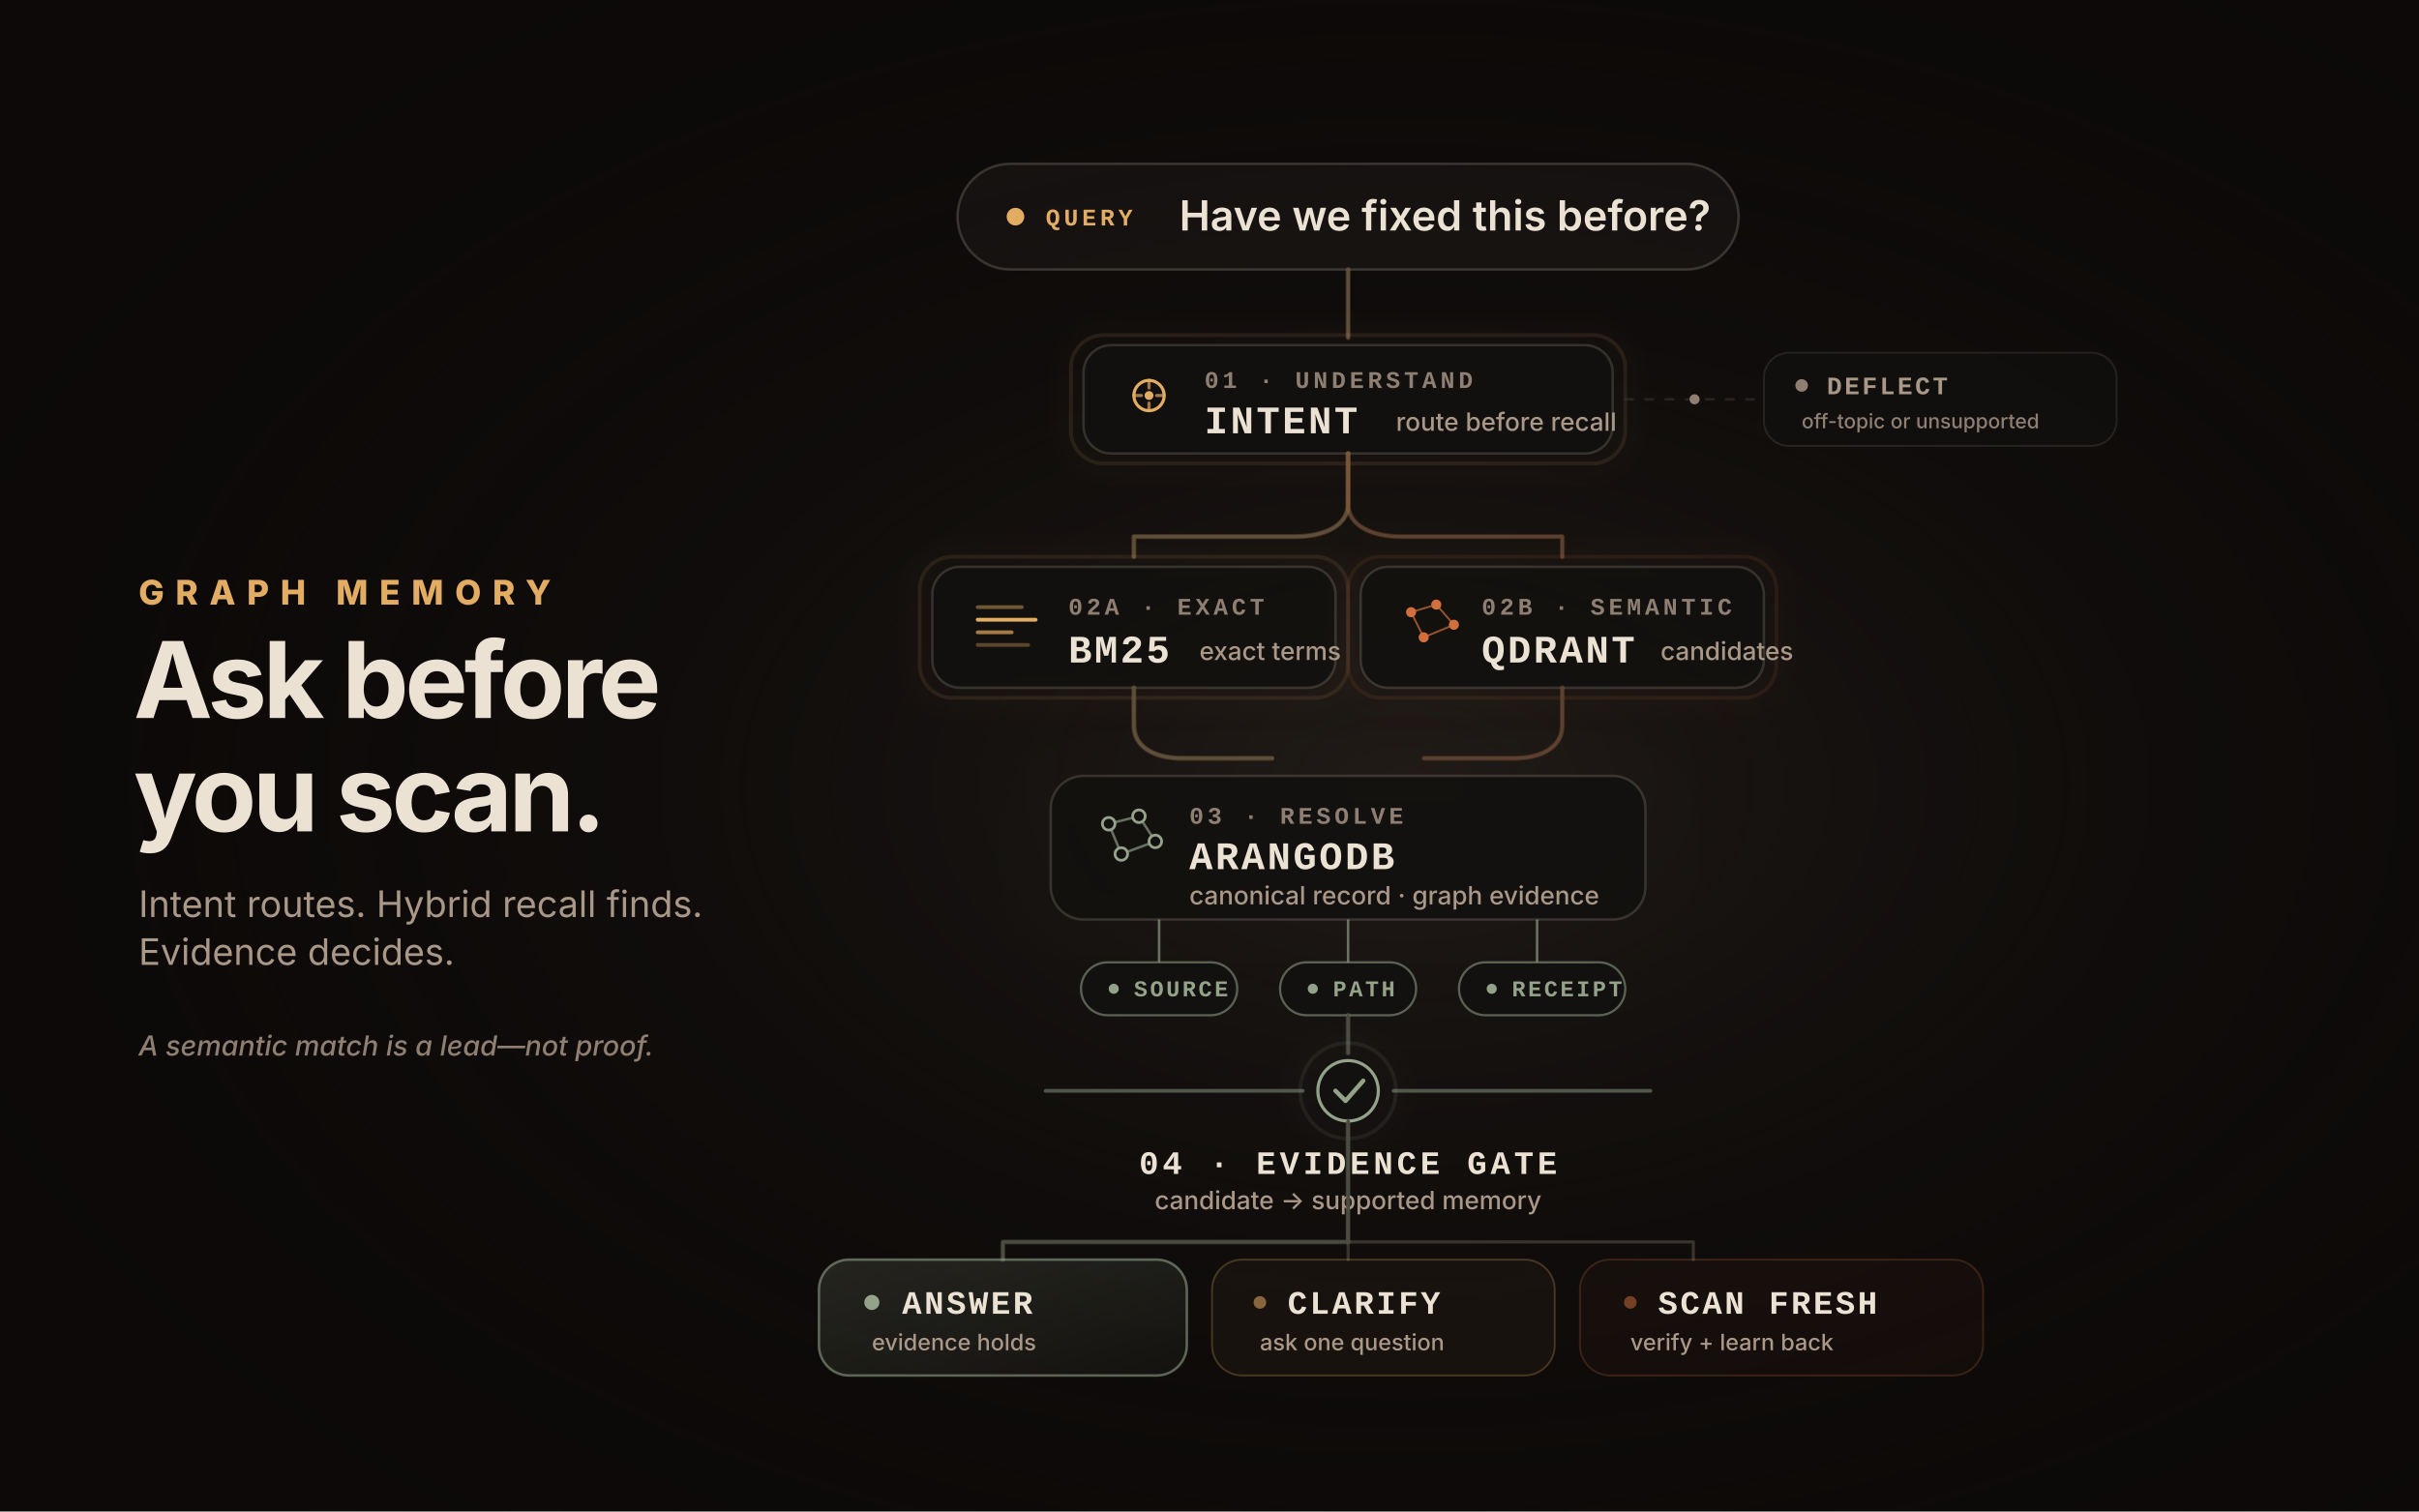
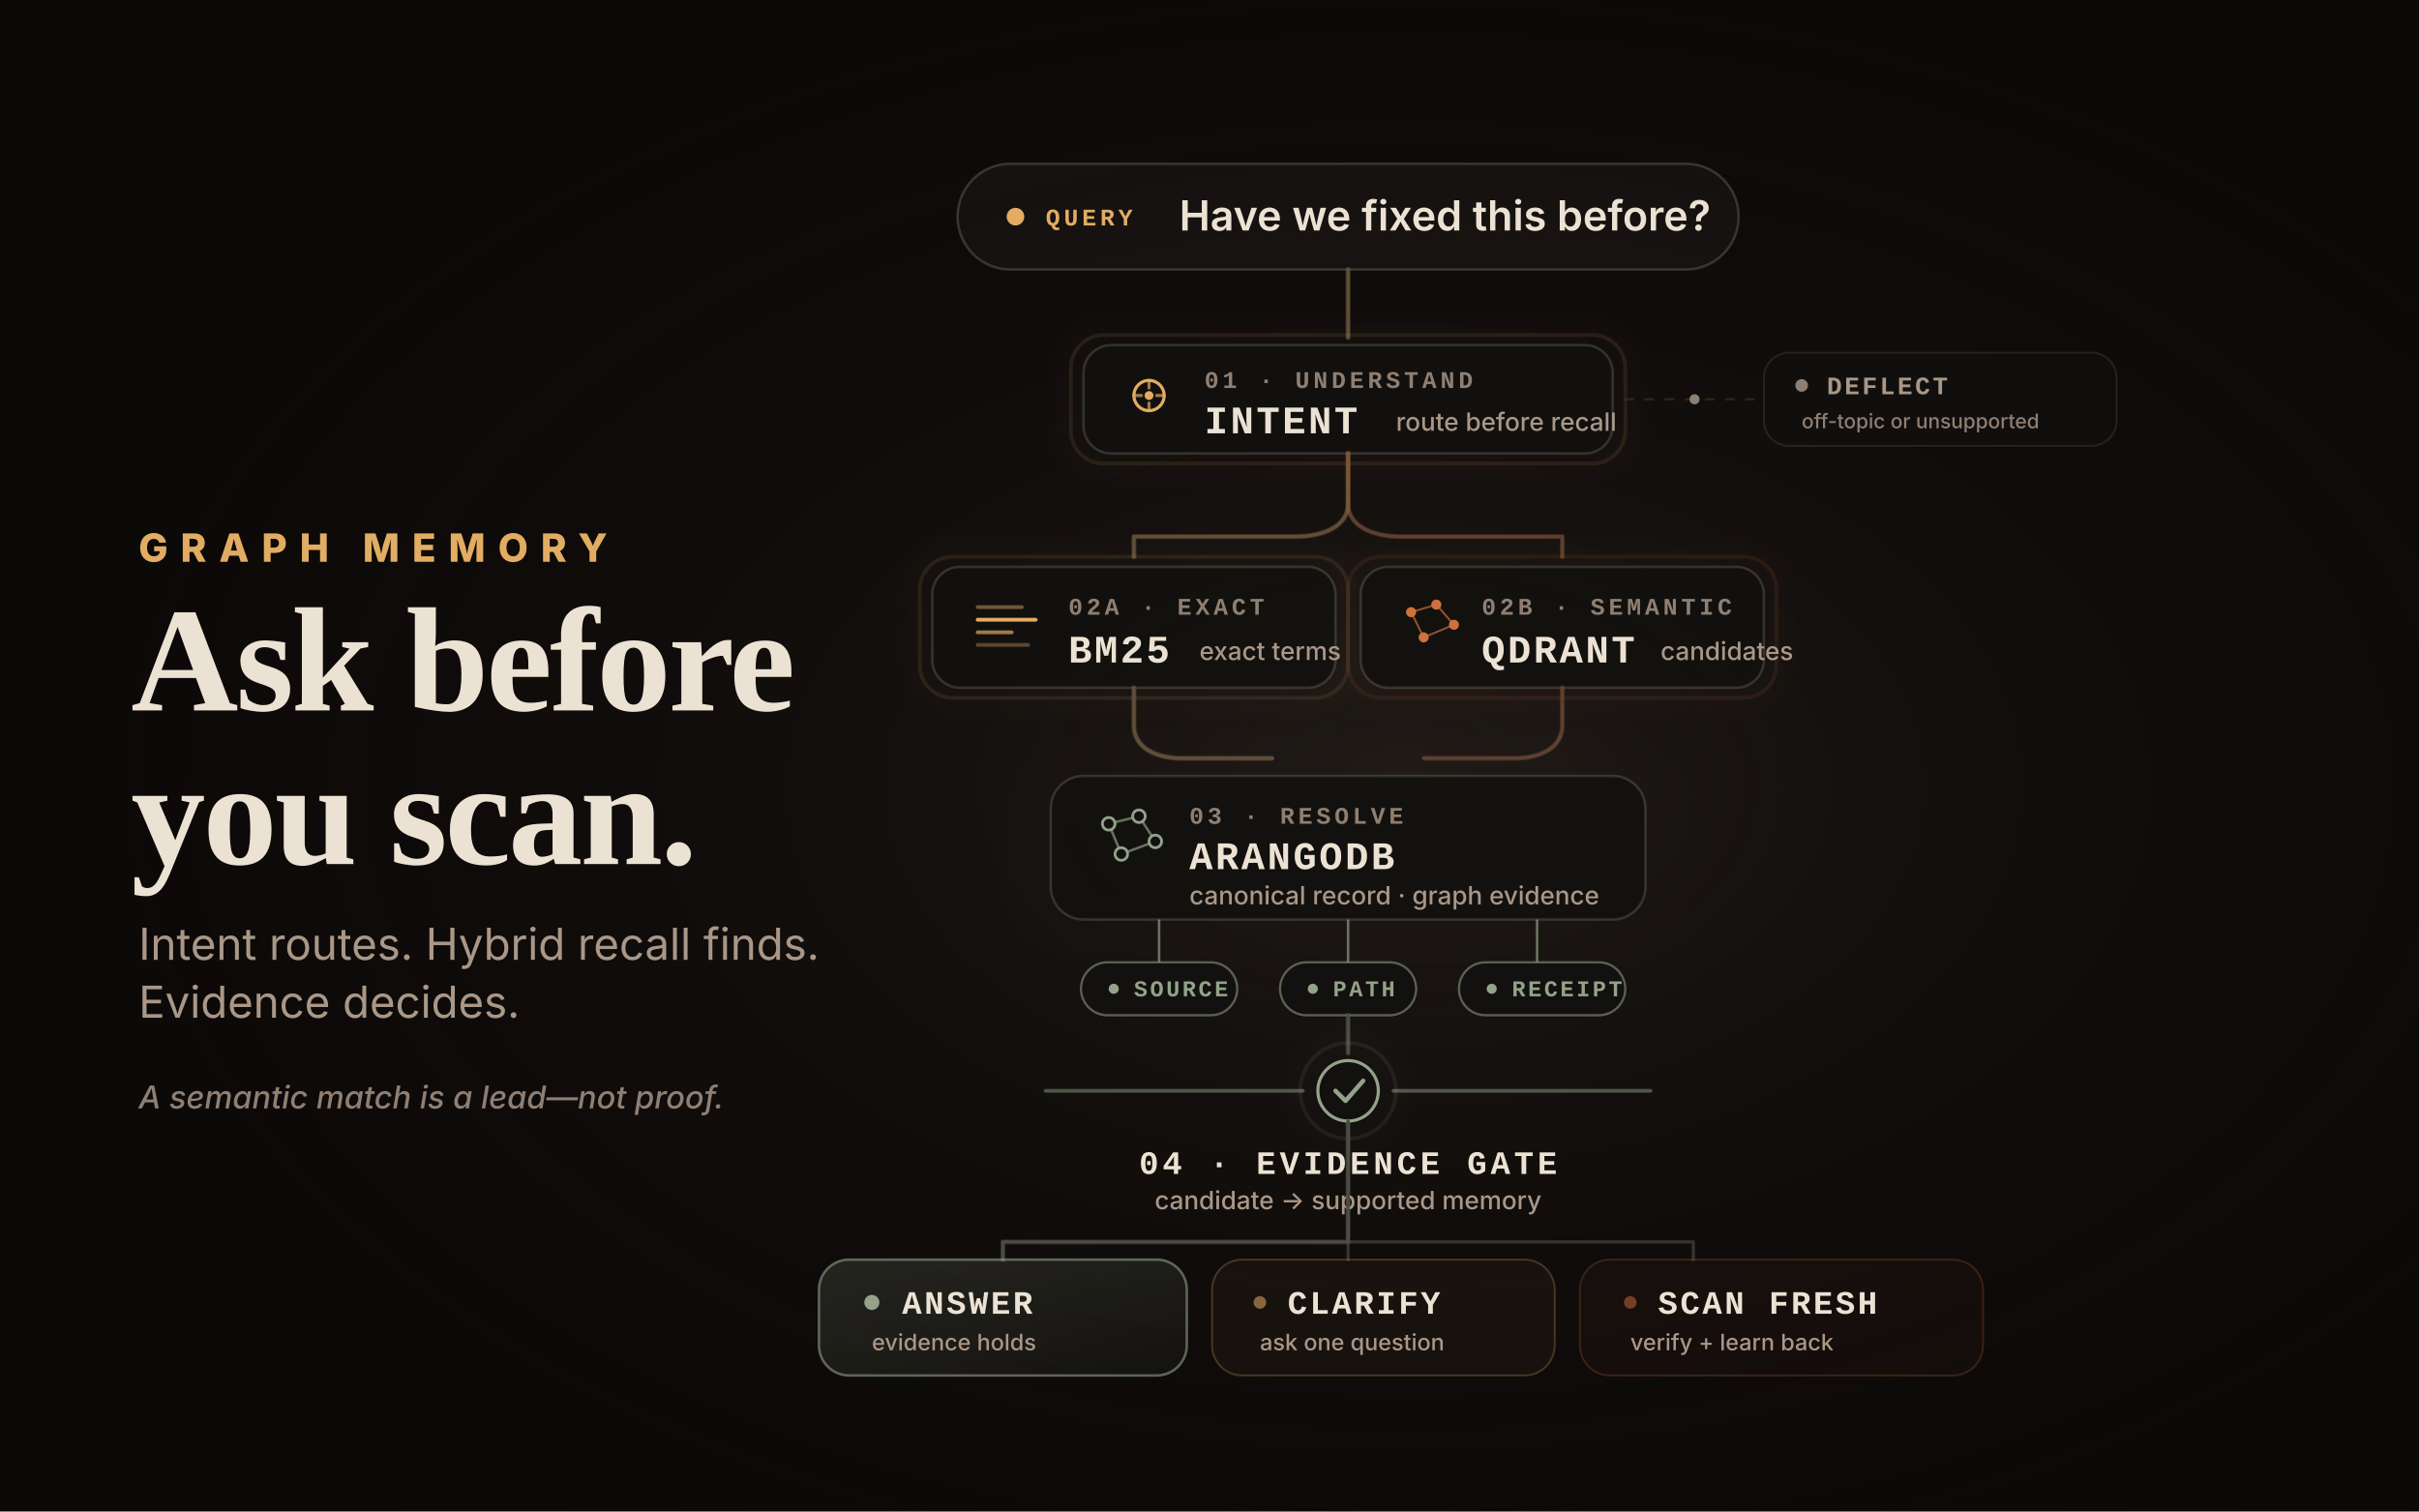
<svg xmlns="http://www.w3.org/2000/svg" viewBox="0 0 1920 1200" width="1920" height="1200" role="img" aria-labelledby="memory-pipeline-title memory-pipeline-desc" tabindex="0">
  <defs>
    <radialGradient id="bg-glow" cx="58%" cy="52%" r="66%">
      <stop offset="0" stop-color="#261f1b" stop-opacity="0.78" />
      <stop offset="0.46" stop-color="#151210" stop-opacity="0.42" />
      <stop offset="1" stop-color="#0c0908" stop-opacity="0" />
    </radialGradient>
    <linearGradient id="answer-fill" x1="0" y1="0" x2="1" y2="1">
      <stop offset="0" stop-color="#93a289" stop-opacity="0.17" />
      <stop offset="1" stop-color="#93a289" stop-opacity="0.05" />
    </linearGradient>
    <filter id="soft-glow" x="-80%" y="-80%" width="260%" height="260%">
      <feGaussianBlur stdDeviation="10" result="blur" />
      <feMerge>
        <feMergeNode in="blur" />
        <feMergeNode in="SourceGraphic" />
      </feMerge>
    </filter>
    <filter id="wide-glow" x="-120%" y="-120%" width="340%" height="340%">
      <feGaussianBlur stdDeviation="22" />
    </filter>
    <style>
      #memory-pipeline .sans {
        font-family: Inter, ui-sans-serif, system-ui, -apple-system, BlinkMacSystemFont, "Segoe UI", sans-serif;
      }
      #memory-pipeline .mono {
        font-family: ui-monospace, SFMono-Regular, Menlo, Monaco, Consolas, "Liberation Mono", monospace;
      }
      #memory-pipeline .eyebrow {
        fill: #e2ac62;
-         font-size: 27px;
-         font-weight: 760;
-         letter-spacing: 9px;
+         font-size: 31px;
+         font-weight: 760;
+         letter-spacing: 10px;
+       }
+       #memory-pipeline .serif {
+         font-family: Fraunces, Georgia, "Times New Roman", serif;
      }
      #memory-pipeline .headline {
        fill: #ece2d3;
-         font-size: 84px;
-         font-weight: 690;
-         letter-spacing: -3px;
+         font-size: 118px;
+         font-weight: 600;
+         letter-spacing: -2px;
      }
      #memory-pipeline .subhead {
        fill: #a99787;
-         font-size: 29px;
+         font-size: 35px;
        font-weight: 430;
      }
      #memory-pipeline .footer {
        fill: #8f7f72;
-         font-size: 22px;
+         font-size: 25px;
        font-weight: 480;
        font-style: italic;
      }
      #memory-pipeline .step {
        fill: #8f7f72;
        font-size: 19px;
        font-weight: 760;
        letter-spacing: 3px;
      }
      #memory-pipeline .stage-name {
        fill: #ece2d3;
        font-size: 31px;
        font-weight: 760;
        letter-spacing: 2px;
      }
      #memory-pipeline .stage-note {
        fill: #a99787;
        font-size: 20px;
        font-weight: 480;
      }
      #memory-pipeline .query-label {
        fill: #e2ac62;
        font-size: 19px;
        font-weight: 760;
        letter-spacing: 3px;
      }
      #memory-pipeline .query-text {
        fill: #ece2d3;
        font-size: 33px;
        font-weight: 570;
      }
      #memory-pipeline .token-label {
        fill: #93a289;
        font-size: 18px;
        font-weight: 730;
        letter-spacing: 2px;
      }
      #memory-pipeline .gate-name {
        fill: #ece2d3;
        font-size: 26px;
        font-weight: 760;
        letter-spacing: 3px;
      }
      #memory-pipeline .gate-note {
        fill: #a99787;
        font-size: 20px;
        font-weight: 480;
      }
      #memory-pipeline .outcome-name {
        fill: #ece2d3;
        font-size: 26px;
        font-weight: 760;
        letter-spacing: 2px;
      }
      #memory-pipeline .outcome-note {
        fill: #a99787;
        font-size: 18px;
        font-weight: 490;
      }
      #memory-pipeline .aside-name {
        fill: #a99787;
        font-size: 20px;
        font-weight: 720;
        letter-spacing: 2px;
      }
      #memory-pipeline .aside-note {
        fill: #8f7f72;
        font-size: 16px;
        font-weight: 470;
      }

      #memory-pipeline .panel {
        fill: rgba(18, 17, 15, 0.86);
        stroke: rgba(236, 226, 211, 0.16);
        stroke-width: 2;
      }
      #memory-pipeline .panel-soft {
        fill: rgba(18, 17, 15, 0.68);
        stroke: rgba(236, 226, 211, 0.10);
        stroke-width: 1.5;
      }
      #memory-pipeline .query-shell {
        fill: rgba(236, 226, 211, 0.035);
        stroke: rgba(236, 226, 211, 0.18);
        stroke-width: 2;
      }
      #memory-pipeline .base-path {
        fill: none;
        stroke: #39332e;
        stroke-width: 2.5;
        stroke-linecap: round;
        stroke-linejoin: round;
      }
      #memory-pipeline .base-path-faint {
        fill: none;
        stroke: #39332e;
        stroke-width: 2;
        stroke-linecap: round;
        stroke-dasharray: 6 10;
        opacity: 0.58;
      }
      #memory-pipeline .flow-path {
        fill: none;
        stroke-width: 4;
        stroke-linecap: round;
        stroke-linejoin: round;
        stroke-dasharray: 1;
        stroke-dashoffset: 0;
        opacity: 0.22;
      }
      #memory-pipeline .flow-amber { stroke: #e2ac62; }
      #memory-pipeline .flow-violet { stroke: #d1703c; }
      #memory-pipeline .flow-mint { stroke: #93a289; }
      #memory-pipeline .stage-halo {
        fill: none;
        stroke-width: 3;
        opacity: 0.12;
      }
      #memory-pipeline .halo-amber { stroke: #e2ac62; }
      #memory-pipeline .halo-violet { stroke: #d1703c; }
      #memory-pipeline .halo-mint { stroke: #93a289; }
      #memory-pipeline .intent-mark {
        fill: none;
        stroke: #e2ac62;
        stroke-width: 2.5;
        stroke-linecap: round;
      }
      #memory-pipeline .bm25-line {
        stroke: #e2ac62;
        stroke-width: 3;
        stroke-linecap: round;
      }
      #memory-pipeline .q-node {
        fill: #d1703c;
      }
      #memory-pipeline .q-edge {
        stroke: rgba(209, 112, 60, 0.7);
        stroke-width: 1.5;
      }
      #memory-pipeline .graph-edge {
        stroke: rgba(147, 162, 137, 0.66);
        stroke-width: 2;
      }
      #memory-pipeline .graph-node {
        fill: #12110f;
        stroke: #93a289;
        stroke-width: 2.2;
      }
      #memory-pipeline .token {
        fill: #12110f;
        stroke: rgba(147, 162, 137, 0.55);
        stroke-width: 1.8;
      }
      #memory-pipeline .gate-line {
        stroke: rgba(147, 162, 137, 0.48);
        stroke-width: 3;
        stroke-linecap: round;
      }
      #memory-pipeline .gate-ring {
        fill: #12110f;
        stroke: #93a289;
        stroke-width: 2.5;
      }
      #memory-pipeline .gate-check {
        fill: none;
        stroke: #93a289;
        stroke-width: 3.5;
        stroke-linecap: round;
        stroke-linejoin: round;
      }
      #memory-pipeline .answer-shell {
        fill: url(#answer-fill);
        stroke: rgba(147, 162, 137, 0.58);
        stroke-width: 2;
      }
      #memory-pipeline .clarify-shell {
        fill: rgba(226, 172, 98, 0.045);
        stroke: rgba(226, 172, 98, 0.25);
        stroke-width: 1.5;
      }
      #memory-pipeline .scan-shell {
        fill: rgba(209, 112, 60, 0.035);
        stroke: rgba(209, 112, 60, 0.22);
        stroke-width: 1.5;
      }
      #memory-pipeline .active-dot { fill: #93a289; }
      #memory-pipeline .deflect-dot { fill: #8f7f72; }

      @media (prefers-reduced-motion: no-preference) {
        @keyframes draw-query {
          0%, 4% { stroke-dashoffset: 1; opacity: 0; }
          14%, 28% { stroke-dashoffset: 0; opacity: 1; }
          36%, 100% { stroke-dashoffset: 0; opacity: 0.18; }
        }
        @keyframes pulse-intent {
          0%, 8%, 100% { opacity: 0; transform: scale(0.96); }
          16%, 28% { opacity: 0.75; transform: scale(1); }
          36% { opacity: 0.12; transform: scale(1.04); }
        }
        @keyframes draw-split {
          0%, 18% { stroke-dashoffset: 1; opacity: 0; }
          32%, 46% { stroke-dashoffset: 0; opacity: 1; }
          54%, 100% { stroke-dashoffset: 0; opacity: 0.18; }
        }
        @keyframes pulse-recall {
          0%, 22%, 100% { opacity: 0; transform: scale(0.97); }
          32%, 47% { opacity: 0.72; transform: scale(1); }
          55% { opacity: 0.10; transform: scale(1.03); }
        }
        @keyframes draw-merge {
          0%, 36% { stroke-dashoffset: 1; opacity: 0; }
          50%, 62% { stroke-dashoffset: 0; opacity: 1; }
          70%, 100% { stroke-dashoffset: 0; opacity: 0.18; }
        }
        @keyframes pulse-record {
          0%, 42%, 100% { opacity: 0; transform: scale(0.98); }
          52%, 68% { opacity: 0.7; transform: scale(1); }
          76% { opacity: 0.10; transform: scale(1.035); }
        }
        @keyframes proof-on {
          0%, 52%, 100% { opacity: 0.35; }
          62%, 76% { opacity: 1; }
          84% { opacity: 0.48; }
        }
        @keyframes draw-gate {
          0%, 58% { stroke-dashoffset: 1; opacity: 0; }
          72%, 84% { stroke-dashoffset: 0; opacity: 1; }
          92%, 100% { stroke-dashoffset: 0; opacity: 0.18; }
        }
        @keyframes pulse-gate {
          0%, 62%, 100% { opacity: 0; transform: scale(0.9); }
          74%, 88% { opacity: 0.8; transform: scale(1); }
          96% { opacity: 0.14; transform: scale(1.06); }
        }
        @keyframes answer-on {
          0%, 72%, 100% { opacity: 0.48; }
          84%, 96% { opacity: 1; }
        }
        @keyframes query-dot {
          0%, 2% { transform: scale(0.7); opacity: 0.3; }
          10%, 22% { transform: scale(1.25); opacity: 1; }
          32%, 100% { transform: scale(1); opacity: 0.55; }
        }
        #memory-pipeline .query-flow { animation: draw-query 9s ease-in-out infinite; }
        #memory-pipeline .intent-halo {
          transform-origin: 1070px 317px;
          animation: pulse-intent 9s ease-in-out infinite;
        }
        #memory-pipeline .split-flow { animation: draw-split 9s ease-in-out infinite; }
        #memory-pipeline .bm25-halo {
          transform-origin: 900px 498px;
          animation: pulse-recall 9s ease-in-out infinite;
        }
        #memory-pipeline .qdrant-halo {
          transform-origin: 1240px 498px;
          animation: pulse-recall 9s ease-in-out infinite;
          animation-delay: 0.18s;
        }
        #memory-pipeline .merge-flow { animation: draw-merge 9s ease-in-out infinite; }
        #memory-pipeline .record-halo {
          transform-origin: 1070px 673px;
          animation: pulse-record 9s ease-in-out infinite;
        }
        #memory-pipeline .proof-1 { animation: proof-on 9s ease-in-out infinite; }
        #memory-pipeline .proof-2 { animation: proof-on 9s ease-in-out infinite; animation-delay: 0.18s; }
        #memory-pipeline .proof-3 { animation: proof-on 9s ease-in-out infinite; animation-delay: 0.36s; }
        #memory-pipeline .gate-flow { animation: draw-gate 9s ease-in-out infinite; }
        #memory-pipeline .gate-halo {
          transform-origin: 1070px 866px;
          animation: pulse-gate 9s ease-in-out infinite;
        }
        #memory-pipeline .answer-state { animation: answer-on 9s ease-in-out infinite; }
        #memory-pipeline .query-dot { transform-origin: 806px 172px; animation: query-dot 9s ease-in-out infinite; }
      }
    </style>
  </defs>
  <g id="memory-pipeline">
    <rect width="1920" height="1200" fill="#0c0908" />
    <rect width="1920" height="1200" fill="url(#bg-glow)" />
    <g aria-label="Card heading">
-       <text x="110" y="480" class="sans eyebrow">GRAPH MEMORY</text>
-       <text x="106" y="570" class="sans headline">Ask before</text>
-       <text x="106" y="660" class="sans headline">you scan.</text>
-       <text x="110" y="728" class="sans subhead">Intent routes. Hybrid recall finds.</text>
-       <text x="110" y="766" class="sans subhead">Evidence decides.</text>
-       <text x="110" y="838" class="sans footer">A semantic match is a lead—not proof.</text>
+       <text x="110" y="446" class="sans eyebrow">GRAPH MEMORY</text>
+       <text x="104" y="564" class="serif headline">Ask before</text>
+       <text x="104" y="686" class="serif headline">you scan.</text>
+       <text x="110" y="762" class="sans subhead">Intent routes. Hybrid recall finds.</text>
+       <text x="110" y="808" class="sans subhead">Evidence decides.</text>
+       <text x="110" y="880" class="sans footer">A semantic match is a lead—not proof.</text>
    </g>
    <g aria-label="Example question">
      <rect x="760" y="130" width="620" height="84" rx="42" class="query-shell" />
      <circle cx="806" cy="172" r="7" fill="#e2ac62" class="query-dot" />
      <text x="830" y="179" class="mono query-label">QUERY</text>
      <text x="936" y="183" class="sans query-text">Have we fixed this before?</text>
    </g>
    <g aria-label="Intent stage">
      <path d="M1070 214 V268" class="base-path" />
      <path d="M1070 214 V268" class="flow-path flow-amber query-flow" pathLength="1" />
      <rect x="850" y="266" width="440" height="102" rx="26" class="stage-halo halo-amber intent-halo" filter="url(#soft-glow)" />
      <rect x="860" y="274" width="420" height="86" rx="22" class="panel" />
      <g transform="translate(896 300)" aria-hidden="true">
        <circle cx="16" cy="14" r="12" class="intent-mark" />
        <path d="M16 2 V8 M16 20 V26 M4 14 H10 M22 14 H28" class="intent-mark" opacity="0.68" />
        <circle cx="16" cy="14" r="3.5" fill="#e2ac62" />
      </g>
      <text x="956" y="308" class="mono step">01 · UNDERSTAND</text>
      <text x="956" y="344" class="mono stage-name">INTENT</text>
      <text x="1108" y="342" class="sans stage-note">route before recall</text>
      <path d="M1290 317 H1400" class="base-path-faint" />
      <circle cx="1345" cy="317" r="4" class="deflect-dot" />
      <g aria-label="Deflect branch">
        <rect x="1400" y="280" width="280" height="74" rx="20" class="panel-soft" />
        <circle cx="1430" cy="306" r="5" class="deflect-dot" />
        <text x="1450" y="313" class="mono aside-name">DEFLECT</text>
        <text x="1430" y="340" class="sans aside-note">off-topic or unsupported</text>
      </g>
    </g>
    <g aria-label="Hybrid recall stage">
      <path d="M1070 360 V400 C1070 418 1050 426 1028 426 H900 V442" class="base-path" />
      <path d="M1070 360 V400 C1070 418 1090 426 1112 426 H1240 V442" class="base-path" />
      <path d="M1070 360 V400 C1070 418 1050 426 1028 426 H900 V442" class="flow-path flow-amber split-flow" pathLength="1" />
      <path d="M1070 360 V400 C1070 418 1090 426 1112 426 H1240 V442" class="flow-path flow-violet split-flow" pathLength="1" />
      <rect x="730" y="442" width="340" height="112" rx="26" class="stage-halo halo-amber bm25-halo" filter="url(#soft-glow)" />
      <rect x="740" y="450" width="320" height="96" rx="22" class="panel" />
      <g transform="translate(776 478)" aria-hidden="true">
        <line x1="0" y1="4" x2="35" y2="4" class="bm25-line" opacity="0.45" />
        <line x1="0" y1="14" x2="46" y2="14" class="bm25-line" />
        <line x1="0" y1="24" x2="27" y2="24" class="bm25-line" opacity="0.68" />
        <line x1="0" y1="34" x2="40" y2="34" class="bm25-line" opacity="0.35" />
      </g>
      <text x="848" y="488" class="mono step">02A · EXACT</text>
      <text x="848" y="526" class="mono stage-name">BM25</text>
      <text x="952" y="524" class="sans stage-note">exact terms</text>
      <rect x="1070" y="442" width="340" height="112" rx="26" class="stage-halo halo-violet qdrant-halo" filter="url(#soft-glow)" />
      <rect x="1080" y="450" width="320" height="96" rx="22" class="panel" />
      <g transform="translate(1112 476)" aria-hidden="true">
        <line x1="8" y1="10" x2="28" y2="4" class="q-edge" />
        <line x1="28" y1="4" x2="42" y2="20" class="q-edge" />
        <line x1="8" y1="10" x2="18" y2="30" class="q-edge" />
        <line x1="18" y1="30" x2="42" y2="20" class="q-edge" />
        <circle cx="8" cy="10" r="4" class="q-node" />
        <circle cx="28" cy="4" r="4" class="q-node" />
        <circle cx="42" cy="20" r="4" class="q-node" />
        <circle cx="18" cy="30" r="4" class="q-node" />
      </g>
      <text x="1176" y="488" class="mono step">02B · SEMANTIC</text>
      <text x="1176" y="526" class="mono stage-name">QDRANT</text>
      <text x="1318" y="524" class="sans stage-note">candidates</text>
    </g>
    <g aria-label="Canonical record and graph evidence stage">
      <path d="M900 546 V576 C900 594 918 602 938 602 H1010" class="base-path" />
      <path d="M1240 546 V576 C1240 594 1222 602 1202 602 H1130" class="base-path" />
      <path d="M900 546 V576 C900 594 918 602 938 602 H1010" class="flow-path flow-amber merge-flow" pathLength="1" />
      <path d="M1240 546 V576 C1240 594 1222 602 1202 602 H1130" class="flow-path flow-violet merge-flow" pathLength="1" />
      <rect x="820" y="608" width="500" height="130" rx="32" class="stage-halo halo-mint record-halo" filter="url(#wide-glow)" />
      <rect x="834" y="616" width="472" height="114" rx="26" class="panel" />
      <g transform="translate(872 644)" aria-hidden="true">
        <line x1="8" y1="10" x2="32" y2="4" class="graph-edge" />
        <line x1="32" y1="4" x2="45" y2="24" class="graph-edge" />
        <line x1="8" y1="10" x2="18" y2="34" class="graph-edge" />
        <line x1="18" y1="34" x2="45" y2="24" class="graph-edge" />
        <circle cx="8" cy="10" r="5" class="graph-node" />
        <circle cx="32" cy="4" r="5" class="graph-node" />
        <circle cx="45" cy="24" r="5" class="graph-node" />
        <circle cx="18" cy="34" r="5" class="graph-node" />
      </g>
      <text x="944" y="654" class="mono step">03 · RESOLVE</text>
      <text x="944" y="690" class="mono stage-name">ARANGODB</text>
      <text x="944" y="718" class="sans stage-note">canonical record · graph evidence</text>
      <g class="proof-1" aria-label="Source evidence">
        <path d="M920 730 V764" class="graph-edge" />
        <rect x="858" y="764" width="124" height="42" rx="21" class="token" />
        <circle cx="884" cy="785" r="4" fill="#93a289" />
        <text x="900" y="791" class="mono token-label">SOURCE</text>
      </g>
      <g class="proof-2" aria-label="Graph path evidence">
        <path d="M1070 730 V764" class="graph-edge" />
        <rect x="1016" y="764" width="108" height="42" rx="21" class="token" />
        <circle cx="1042" cy="785" r="4" fill="#93a289" />
        <text x="1058" y="791" class="mono token-label">PATH</text>
      </g>
      <g class="proof-3" aria-label="Receipt evidence">
        <path d="M1220 730 V764" class="graph-edge" />
        <rect x="1158" y="764" width="132" height="42" rx="21" class="token" />
        <circle cx="1184" cy="785" r="4" fill="#93a289" />
        <text x="1200" y="791" class="mono token-label">RECEIPT</text>
      </g>
    </g>
    <g aria-label="Evidence gate">
      <path d="M1070 806 V836" class="base-path" />
      <path d="M1070 806 V836" class="flow-path flow-mint gate-flow" pathLength="1" />
      <circle cx="1070" cy="866" r="38" class="stage-halo halo-mint gate-halo" filter="url(#soft-glow)" />
      <line x1="830" y1="866" x2="1034" y2="866" class="gate-line" />
      <line x1="1106" y1="866" x2="1310" y2="866" class="gate-line" />
      <circle cx="1070" cy="866" r="24" class="gate-ring" />
      <path d="M1060 866 L1068 874 L1082 858" class="gate-check" />
      <text x="1070" y="932" text-anchor="middle" class="mono gate-name">04 · EVIDENCE GATE</text>
      <text x="1070" y="960" text-anchor="middle" class="sans gate-note">candidate → supported memory</text>
    </g>
    <g aria-label="Bounded outcomes">
      <path d="M1070 890 V986 H796 V1000" class="base-path" />
      <path d="M1070 976 V1000" class="base-path" />
      <path d="M1070 890 V986 H1344 V1000" class="base-path" />
      <path d="M1070 890 V986 H796 V1000" class="flow-path flow-mint gate-flow" pathLength="1" />
      <g class="answer-state" aria-label="Answer outcome">
        <rect x="650" y="1000" width="292" height="92" rx="24" class="answer-shell" />
        <circle cx="692" cy="1034" r="6" class="active-dot" />
        <text x="716" y="1043" class="mono outcome-name">ANSWER</text>
        <text x="692" y="1072" class="sans outcome-note">evidence holds</text>
      </g>
      <g aria-label="Clarify outcome">
        <rect x="962" y="1000" width="272" height="92" rx="24" class="clarify-shell" />
        <circle cx="1000" cy="1034" r="5" fill="#e2ac62" opacity="0.55" />
        <text x="1022" y="1043" class="mono outcome-name">CLARIFY</text>
        <text x="1000" y="1072" class="sans outcome-note">ask one question</text>
      </g>
      <g aria-label="Scan fresh outcome">
        <rect x="1254" y="1000" width="320" height="92" rx="24" class="scan-shell" />
        <circle cx="1294" cy="1034" r="5" fill="#d1703c" opacity="0.5" />
        <text x="1316" y="1043" class="mono outcome-name">SCAN FRESH</text>
        <text x="1294" y="1072" class="sans outcome-note">verify + learn back</text>
      </g>
    </g>
  </g>
</svg>
